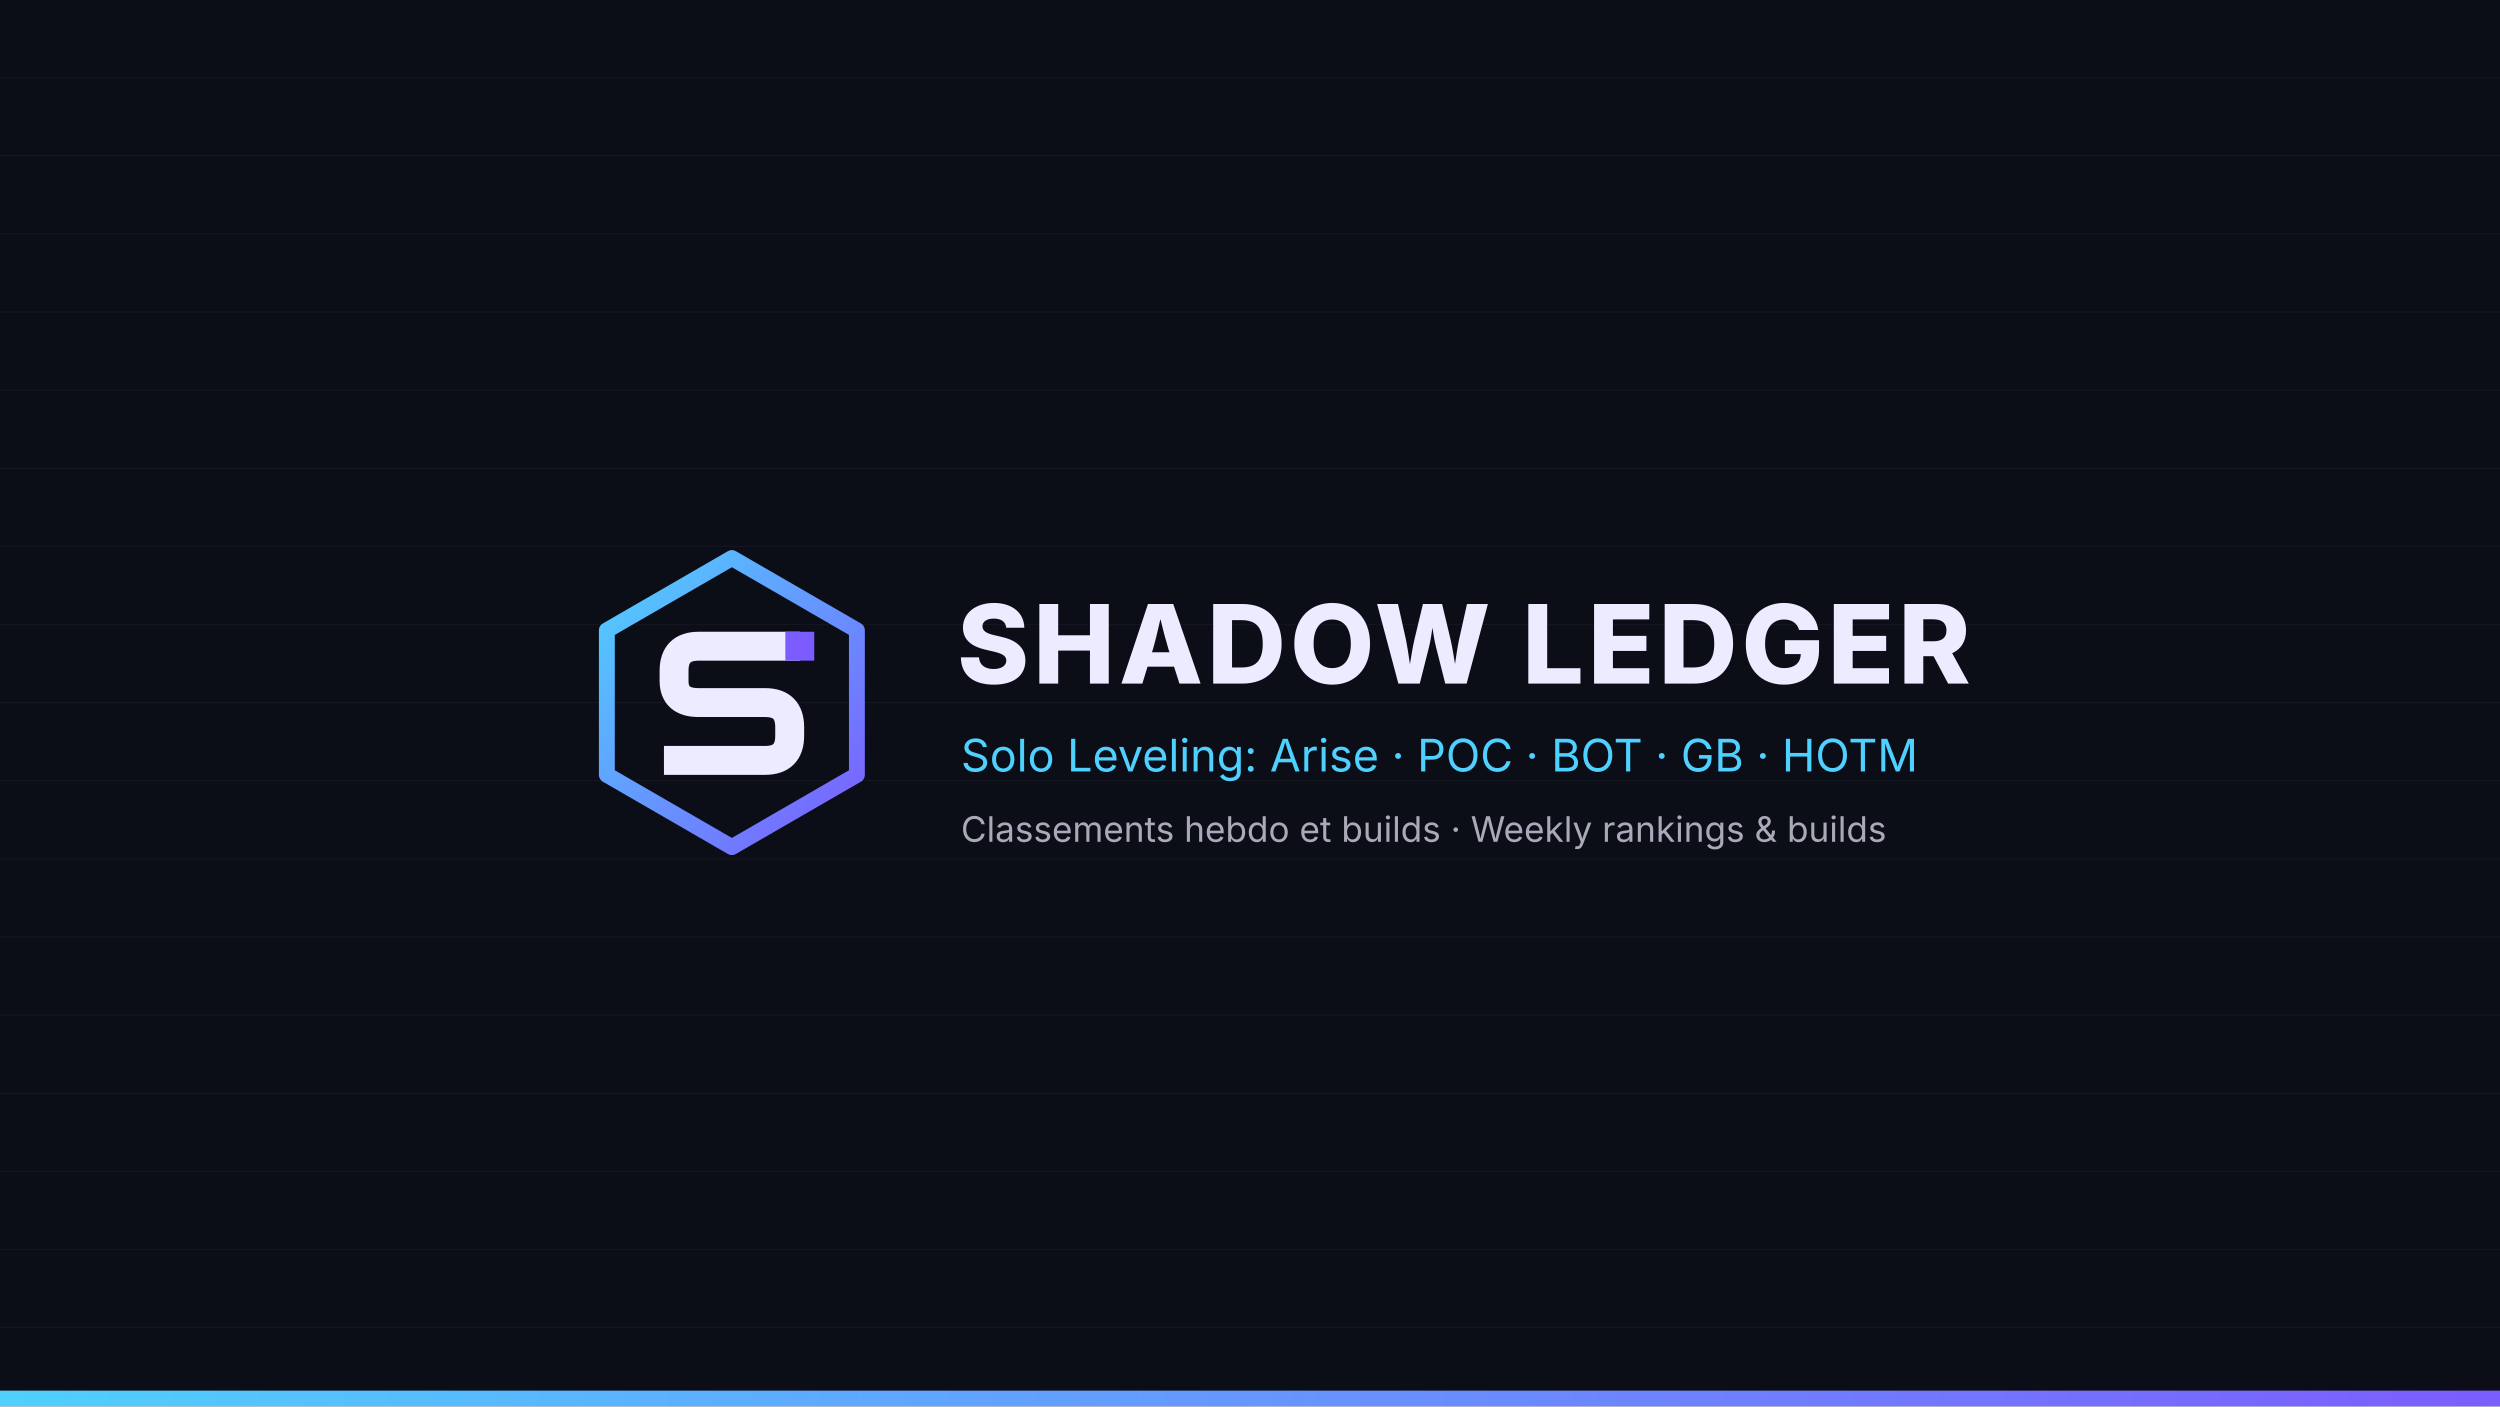
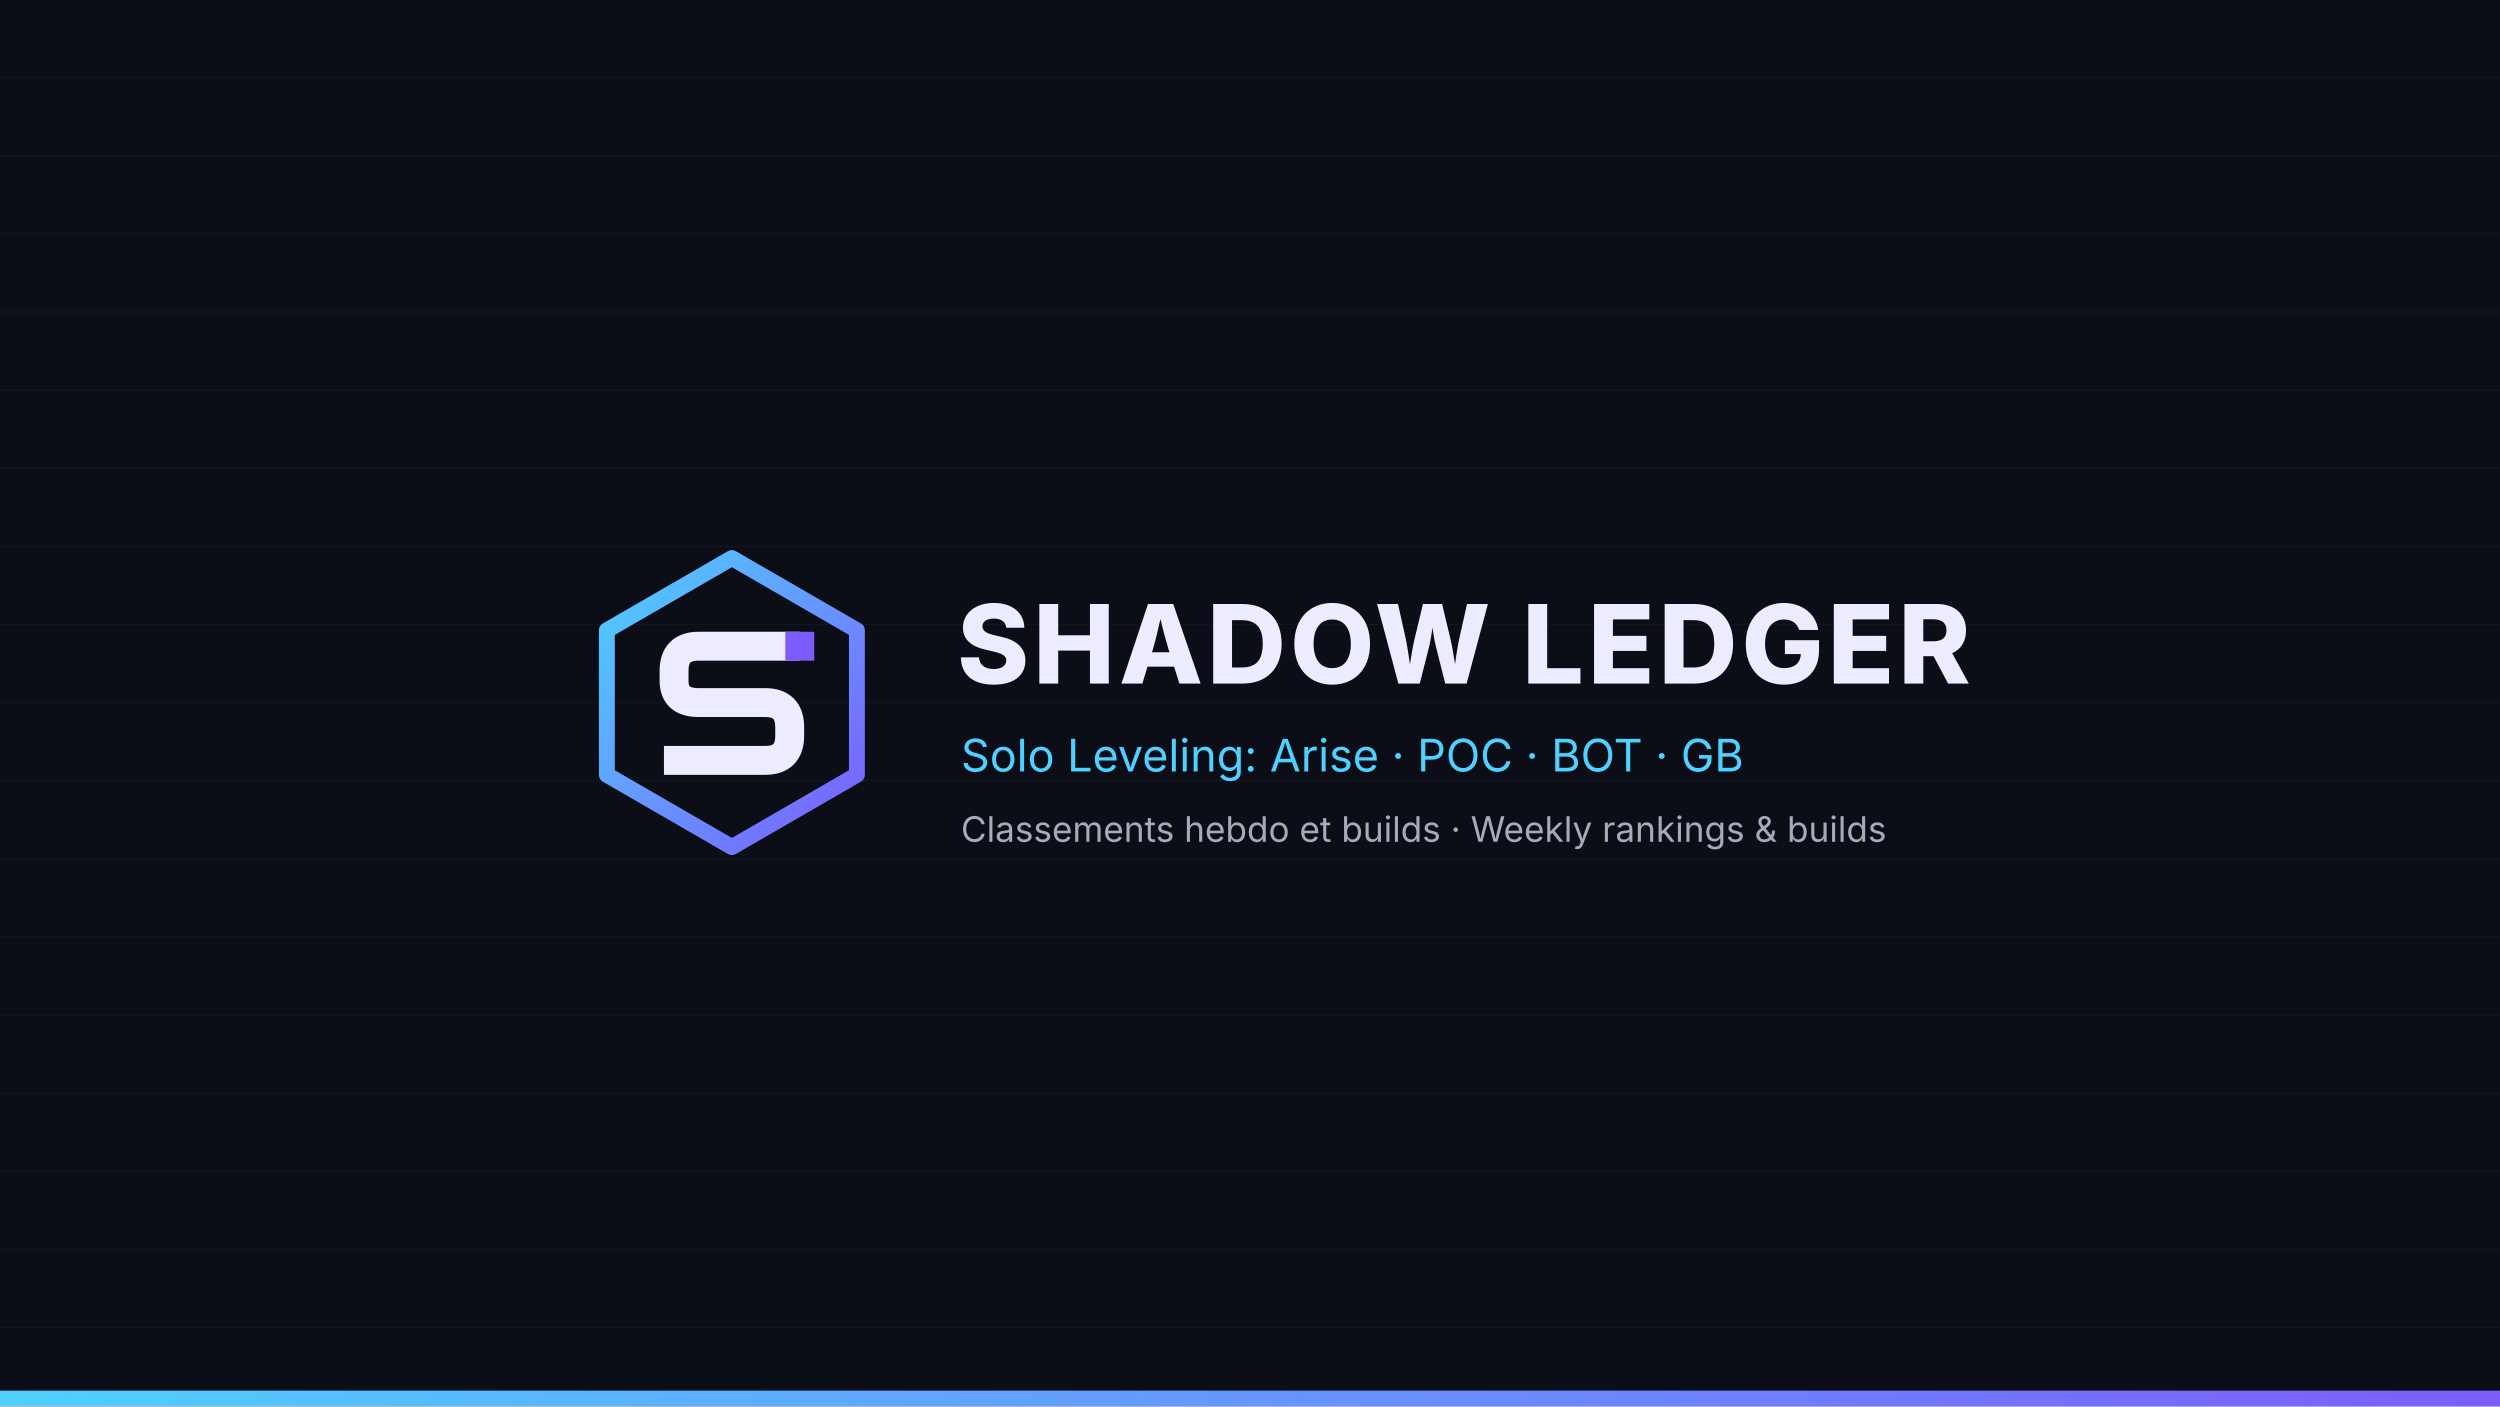
<svg xmlns="http://www.w3.org/2000/svg" viewBox="0 0 2560 1440" font-family="Inter, sans-serif">
  <defs>
    <linearGradient id="g" x1="0" y1="0" x2="1" y2="1">
      <stop offset="0" stop-color="#4FD1FF" />
      <stop offset="1" stop-color="#7C5CFF" />
    </linearGradient>
    <linearGradient id="h" x1="0" y1="0" x2="1" y2="0">
      <stop offset="0" stop-color="#4FD1FF" />
      <stop offset="1" stop-color="#7C5CFF" />
    </linearGradient>
    <pattern id="l" width="80" height="80" patternUnits="userSpaceOnUse">
      <path d="M0 79.5 H80" stroke="#EDEBFF" stroke-opacity=".04" />
    </pattern>
  </defs>
  <rect width="2560" height="1440" fill="#0B0D17" />
  <rect width="2560" height="1440" fill="url(#l)" />
  <rect x="0" y="1424" width="2560" height="16" fill="url(#h)" />
  <g transform="translate(560,530) scale(0.74)">
    <polygon points="256,56 429,156 429,356 256,456 83,356 83,156" fill="none" stroke="url(#g)" stroke-width="22" stroke-linejoin="round" />
    <path d="M330 178 H210 Q176 178 176 212 V226 Q176 256 210 256 H302 Q336 256 336 290 V302 Q336 336 302 336 H182" fill="none" stroke="#EDEBFF" stroke-width="40" stroke-linecap="square" stroke-linejoin="round" />
    <rect x="330" y="158" width="40" height="40" fill="#7C5CFF" />
  </g>
  <text x="980" y="700" fill="#EDEBFF" font-size="112" font-weight="800" letter-spacing="4">SHADOW LEDGER</text>
-   <text x="984" y="790" fill="#4FD1FF" font-size="46">Solo Leveling: Arise · POC · BOT · GB · HOTM</text>
+   <text x="984" y="790" fill="#4FD1FF" font-size="46">Solo Leveling: Arise · POC · BOT · GB</text>
  <text x="984" y="862" fill="#EDEBFF" fill-opacity=".7" font-size="36">Classements hebdo et builds · Weekly rankings &amp; builds</text>
</svg>
